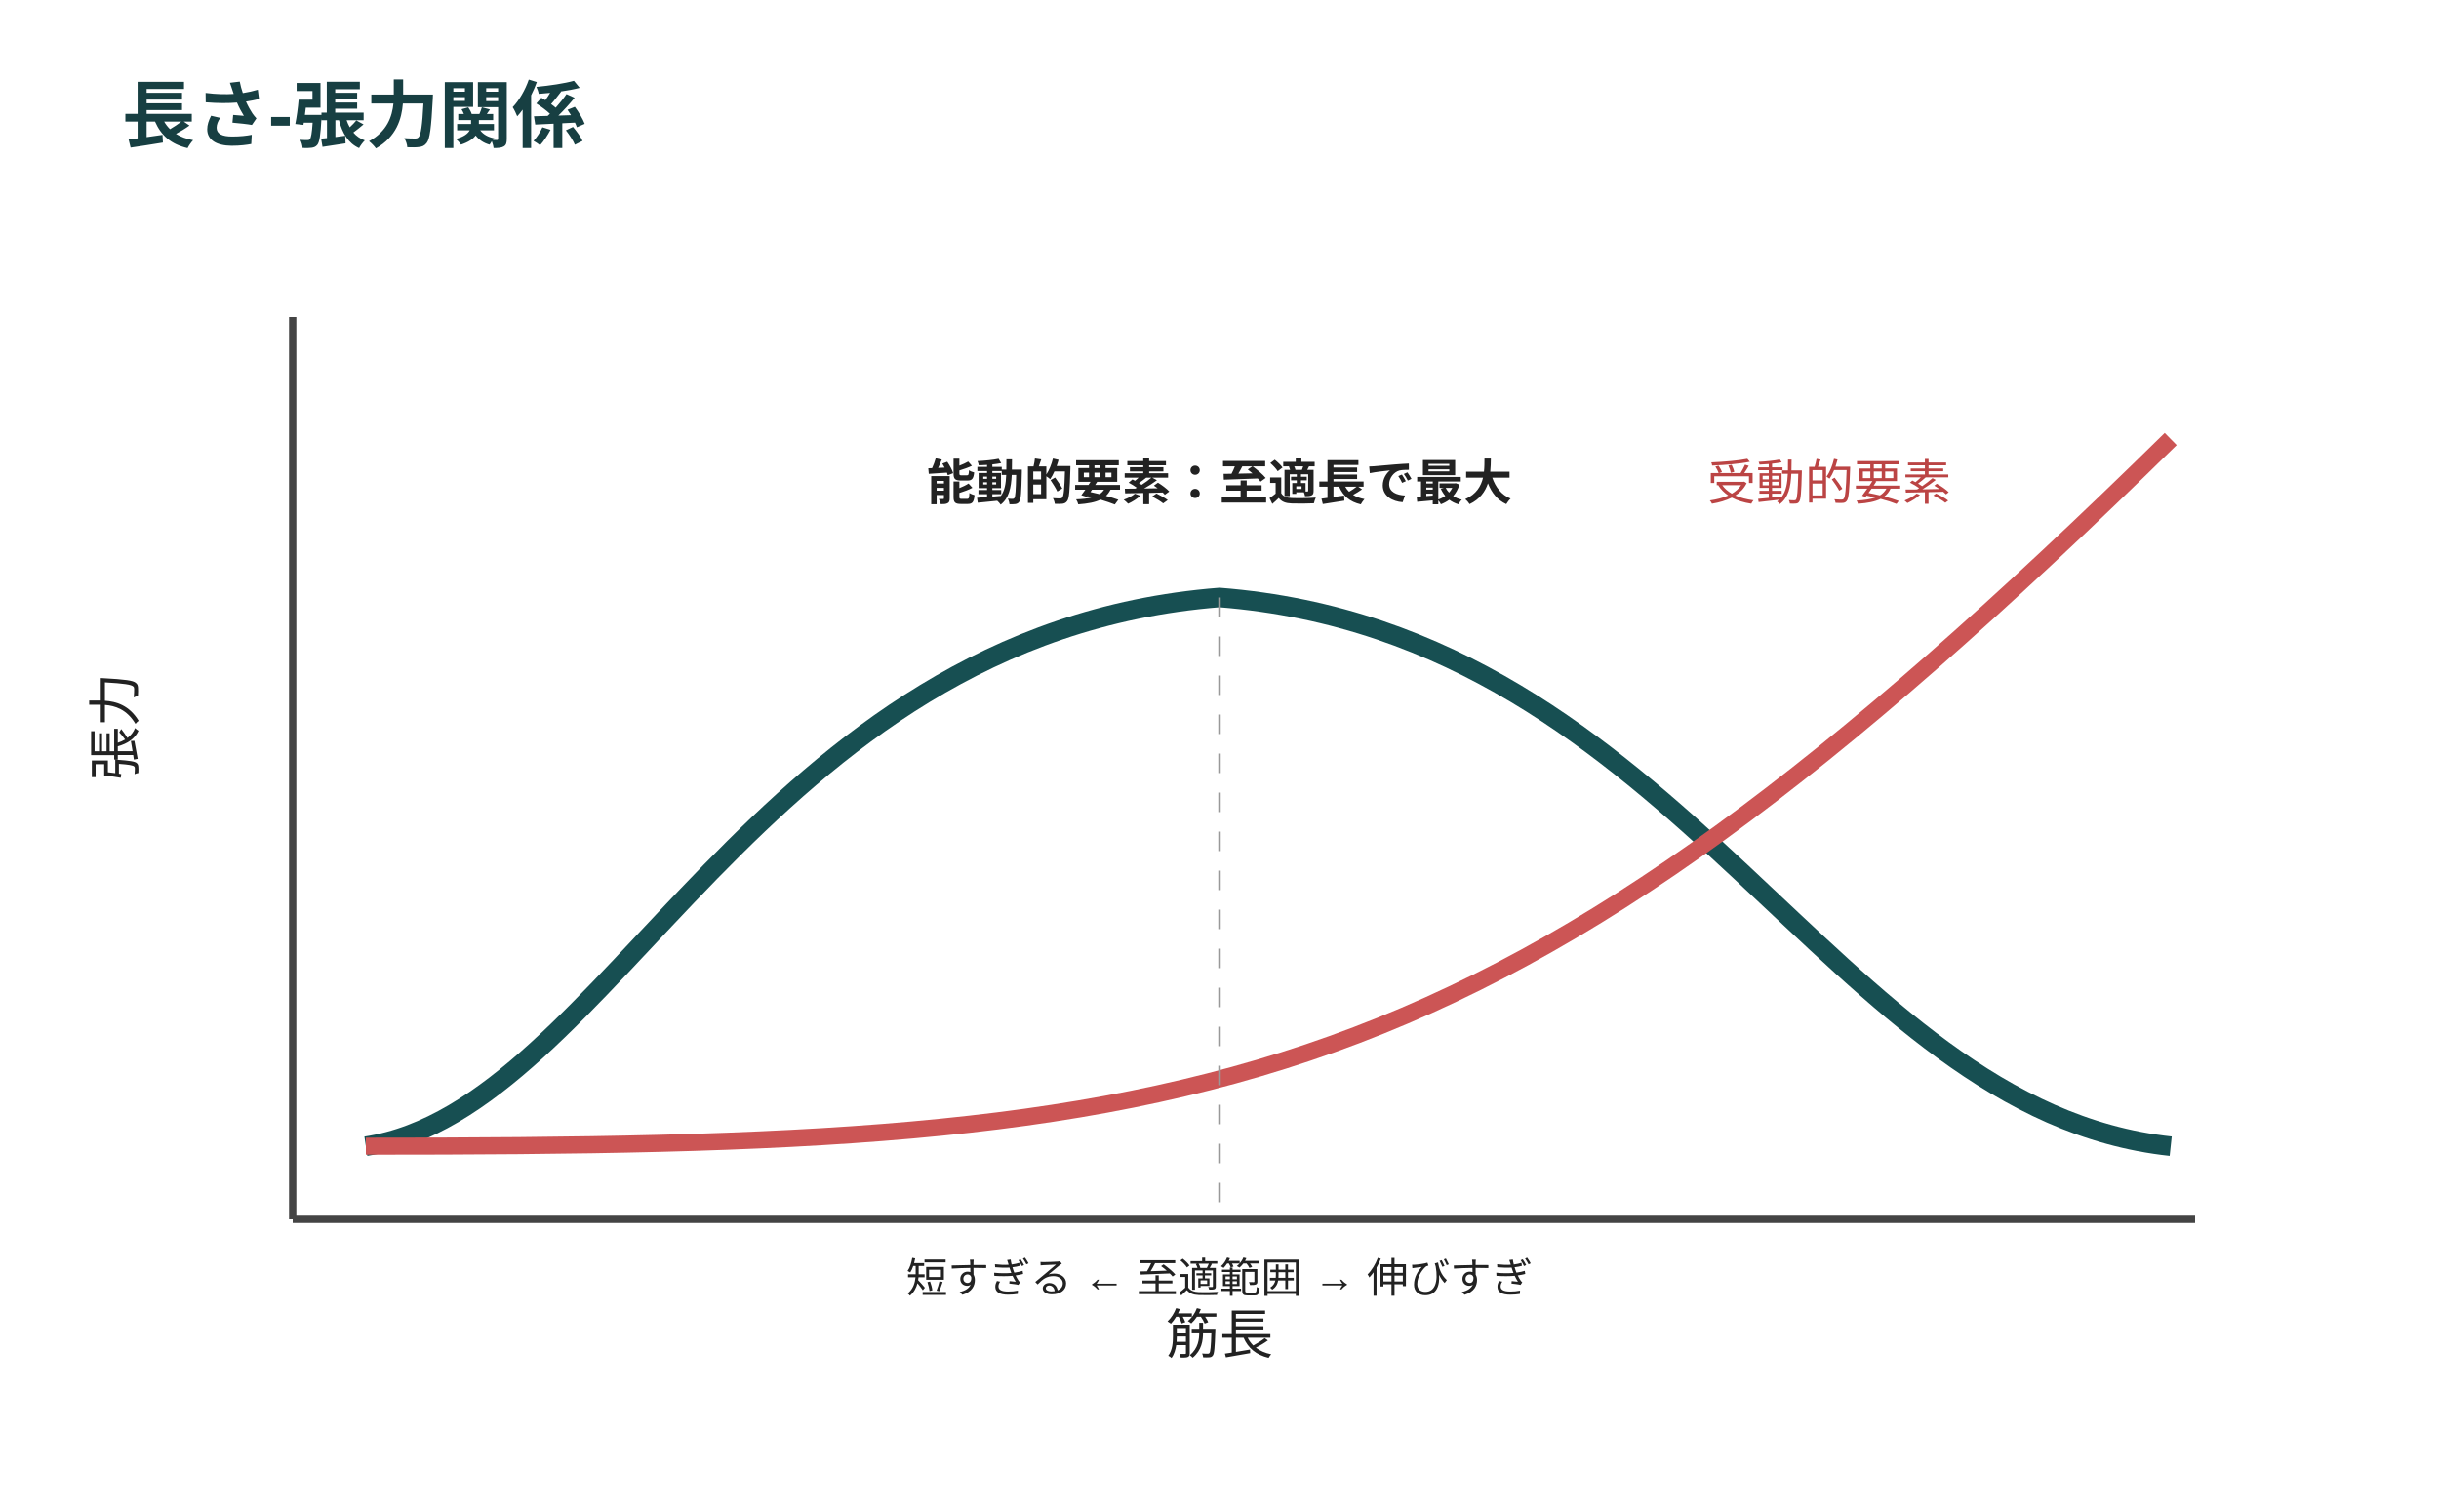
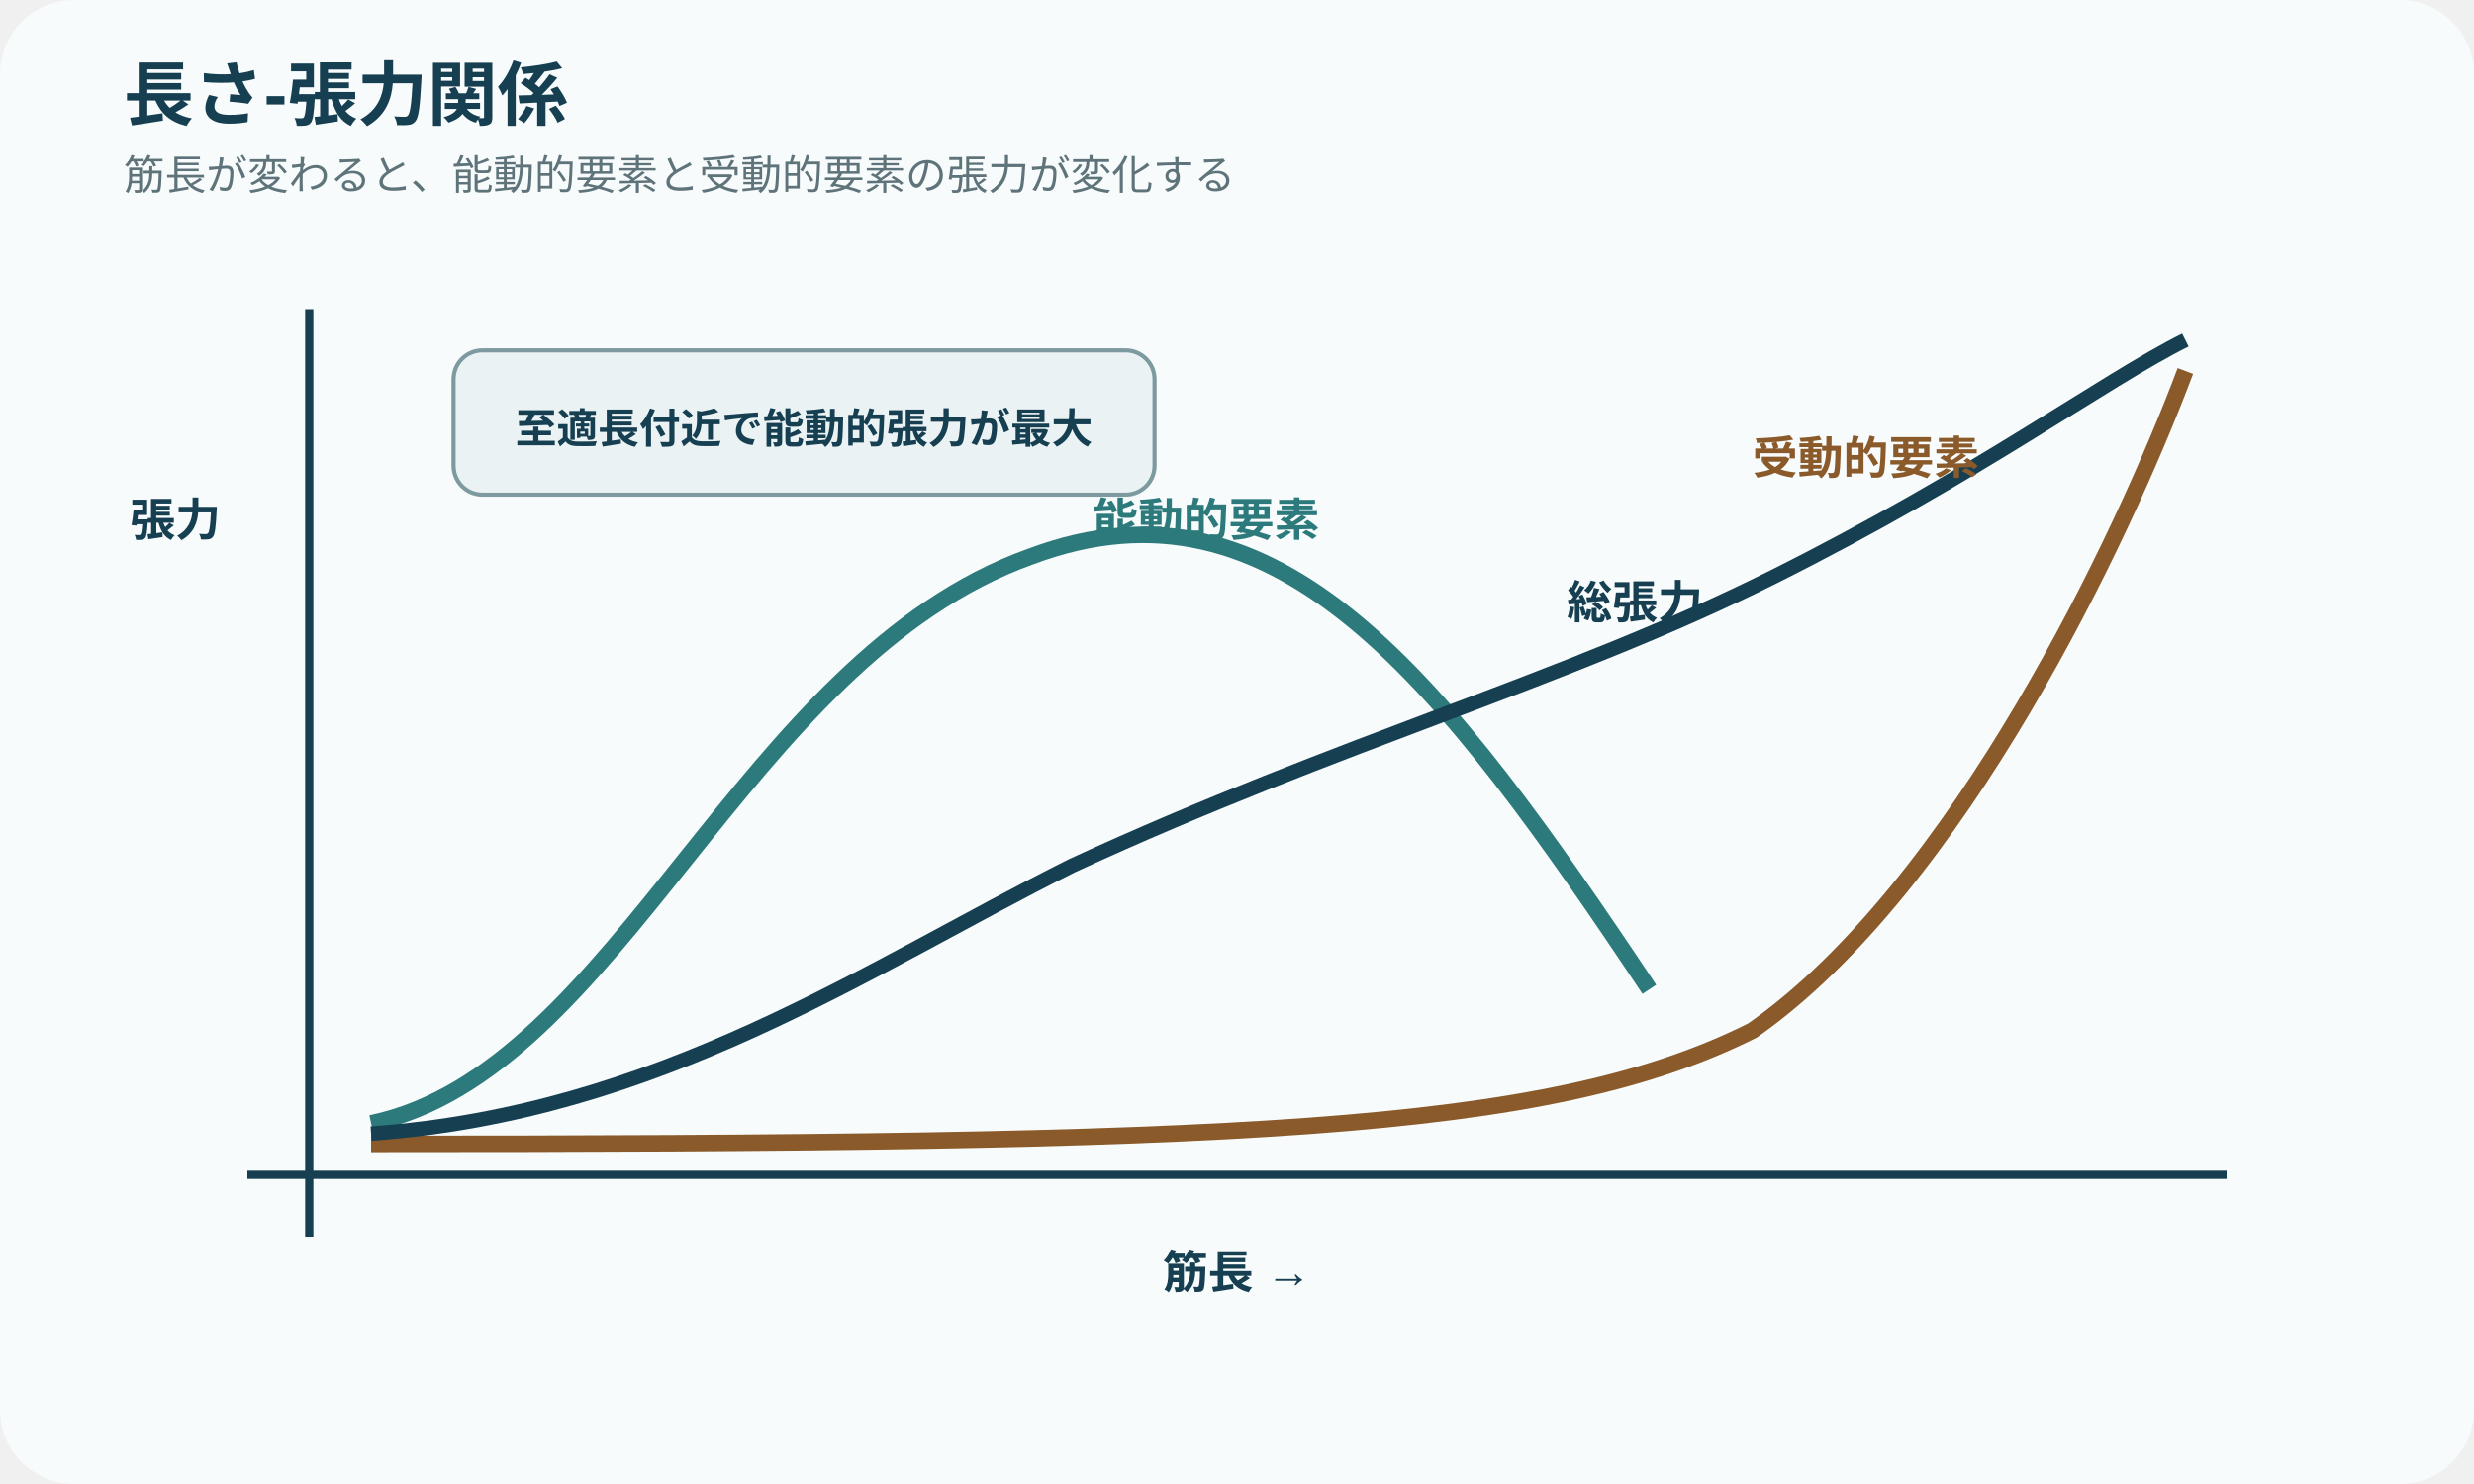
- <svg xmlns="http://www.w3.org/2000/svg" width="1000" height="620" viewBox="0 0 1000 620">
-   <rect width="1000" height="620" fill="#fff" />
-   <text x="50" y="58" font-family="Arial, 'Noto Sans JP', sans-serif" font-size="30" font-weight="700" fill="#173f42">長さ-張力関係</text>
-   <g font-family="Arial, 'Noto Sans JP', sans-serif" fill="#222">
-     <line x1="120" y1="500" x2="900" y2="500" stroke="#444" stroke-width="3" />
-     <line x1="120" y1="500" x2="120" y2="130" stroke="#444" stroke-width="3" />
-     <text x="500" y="555" text-anchor="middle" font-size="22">筋長</text>
-     <text x="55" y="320" transform="rotate(-90 55 320)" font-size="22">張力</text>
-     <path d="M150 470 C250 455 310 260 500 245 C690 260 750 455 890 470" fill="none" stroke="#174f52" stroke-width="8" />
-     <path d="M150 470 C500 470 610 455 890 180" fill="none" stroke="#c55" stroke-width="7" />
-     <line x1="500" y1="245" x2="500" y2="500" stroke="#999" stroke-dasharray="8 8" />
-     <text x="500" y="205" text-anchor="middle" font-size="20" font-weight="700">能動的要素：至適長で最大</text>
-     <text x="700" y="205" font-size="20" fill="#b44">受動的要素</text>
-     <text x="500" y="530" text-anchor="middle" font-size="17">短すぎる ← 至適範囲 → 伸びすぎ</text>
-   </g>
+ <svg xmlns="http://www.w3.org/2000/svg" viewBox="0 0 1200 720">
+   <rect width="1200" height="720" rx="36" fill="#f7fbfb" />
+   <text x="60" y="58" font-family="'Noto Sans JP','Hiragino Sans','Yu Gothic',Arial,sans-serif" font-size="34" font-weight="700" fill="#173f52">長さ-張力関係</text>
+   <text x="60" y="92" font-family="'Noto Sans JP','Hiragino Sans','Yu Gothic',Arial,sans-serif" font-size="20" fill="#5f747a">筋長が変わると、能動的要素と受動的要素の張力が変化する</text>
+   <line x1="120" y1="570" x2="1080" y2="570" stroke="#173f52" stroke-width="4" />
+   <line x1="150" y1="600" x2="150" y2="150" stroke="#173f52" stroke-width="4" />
+   <text x="600" y="625" text-anchor="middle" font-family="'Noto Sans JP','Hiragino Sans','Yu Gothic',Arial,sans-serif" font-size="22" font-weight="700" fill="#173f52">筋長 →</text>
+   <text x="85" y="260" text-anchor="middle" font-family="'Noto Sans JP','Hiragino Sans','Yu Gothic',Arial,sans-serif" font-size="22" font-weight="700" fill="#173f52">張力</text>
+   <path d="M180 545 C300 520 360 320 500 270 C620 225 700 330 800 480" fill="none" stroke="#2c7a7b" stroke-width="8" />
+   <path d="M180 555 C600 555 750 550 850 500 C950 430 1030 260 1060 180" fill="none" stroke="#8a5a2b" stroke-width="8" />
+   <path d="M180 550 C320 540 420 470 520 420 C650 360 760 330 860 280 C960 230 1020 185 1060 165" fill="none" stroke="#173f52" stroke-width="7" />
+   <text x="850" y="230" text-anchor="start" font-family="'Noto Sans JP','Hiragino Sans','Yu Gothic',Arial,sans-serif" font-size="22" font-weight="700" fill="#8a5a2b">受動的要素</text>
+   <text x="760" y="300" text-anchor="start" font-family="'Noto Sans JP','Hiragino Sans','Yu Gothic',Arial,sans-serif" font-size="22" font-weight="700" fill="#173f52">総張力</text>
+   <text x="530" y="260" text-anchor="start" font-family="'Noto Sans JP','Hiragino Sans','Yu Gothic',Arial,sans-serif" font-size="22" font-weight="700" fill="#2c7a7b">能動的要素</text>
+   <rect x="220" y="170" width="340" height="70" rx="14" fill="#eaf2f3" stroke="#7d9aa0" stroke-width="2" />
+   <text x="390" y="215" text-anchor="middle" font-family="'Noto Sans JP','Hiragino Sans','Yu Gothic',Arial,sans-serif" font-size="20" font-weight="700" fill="#173f52">至適長付近で能動的張力が最大</text>
</svg>
